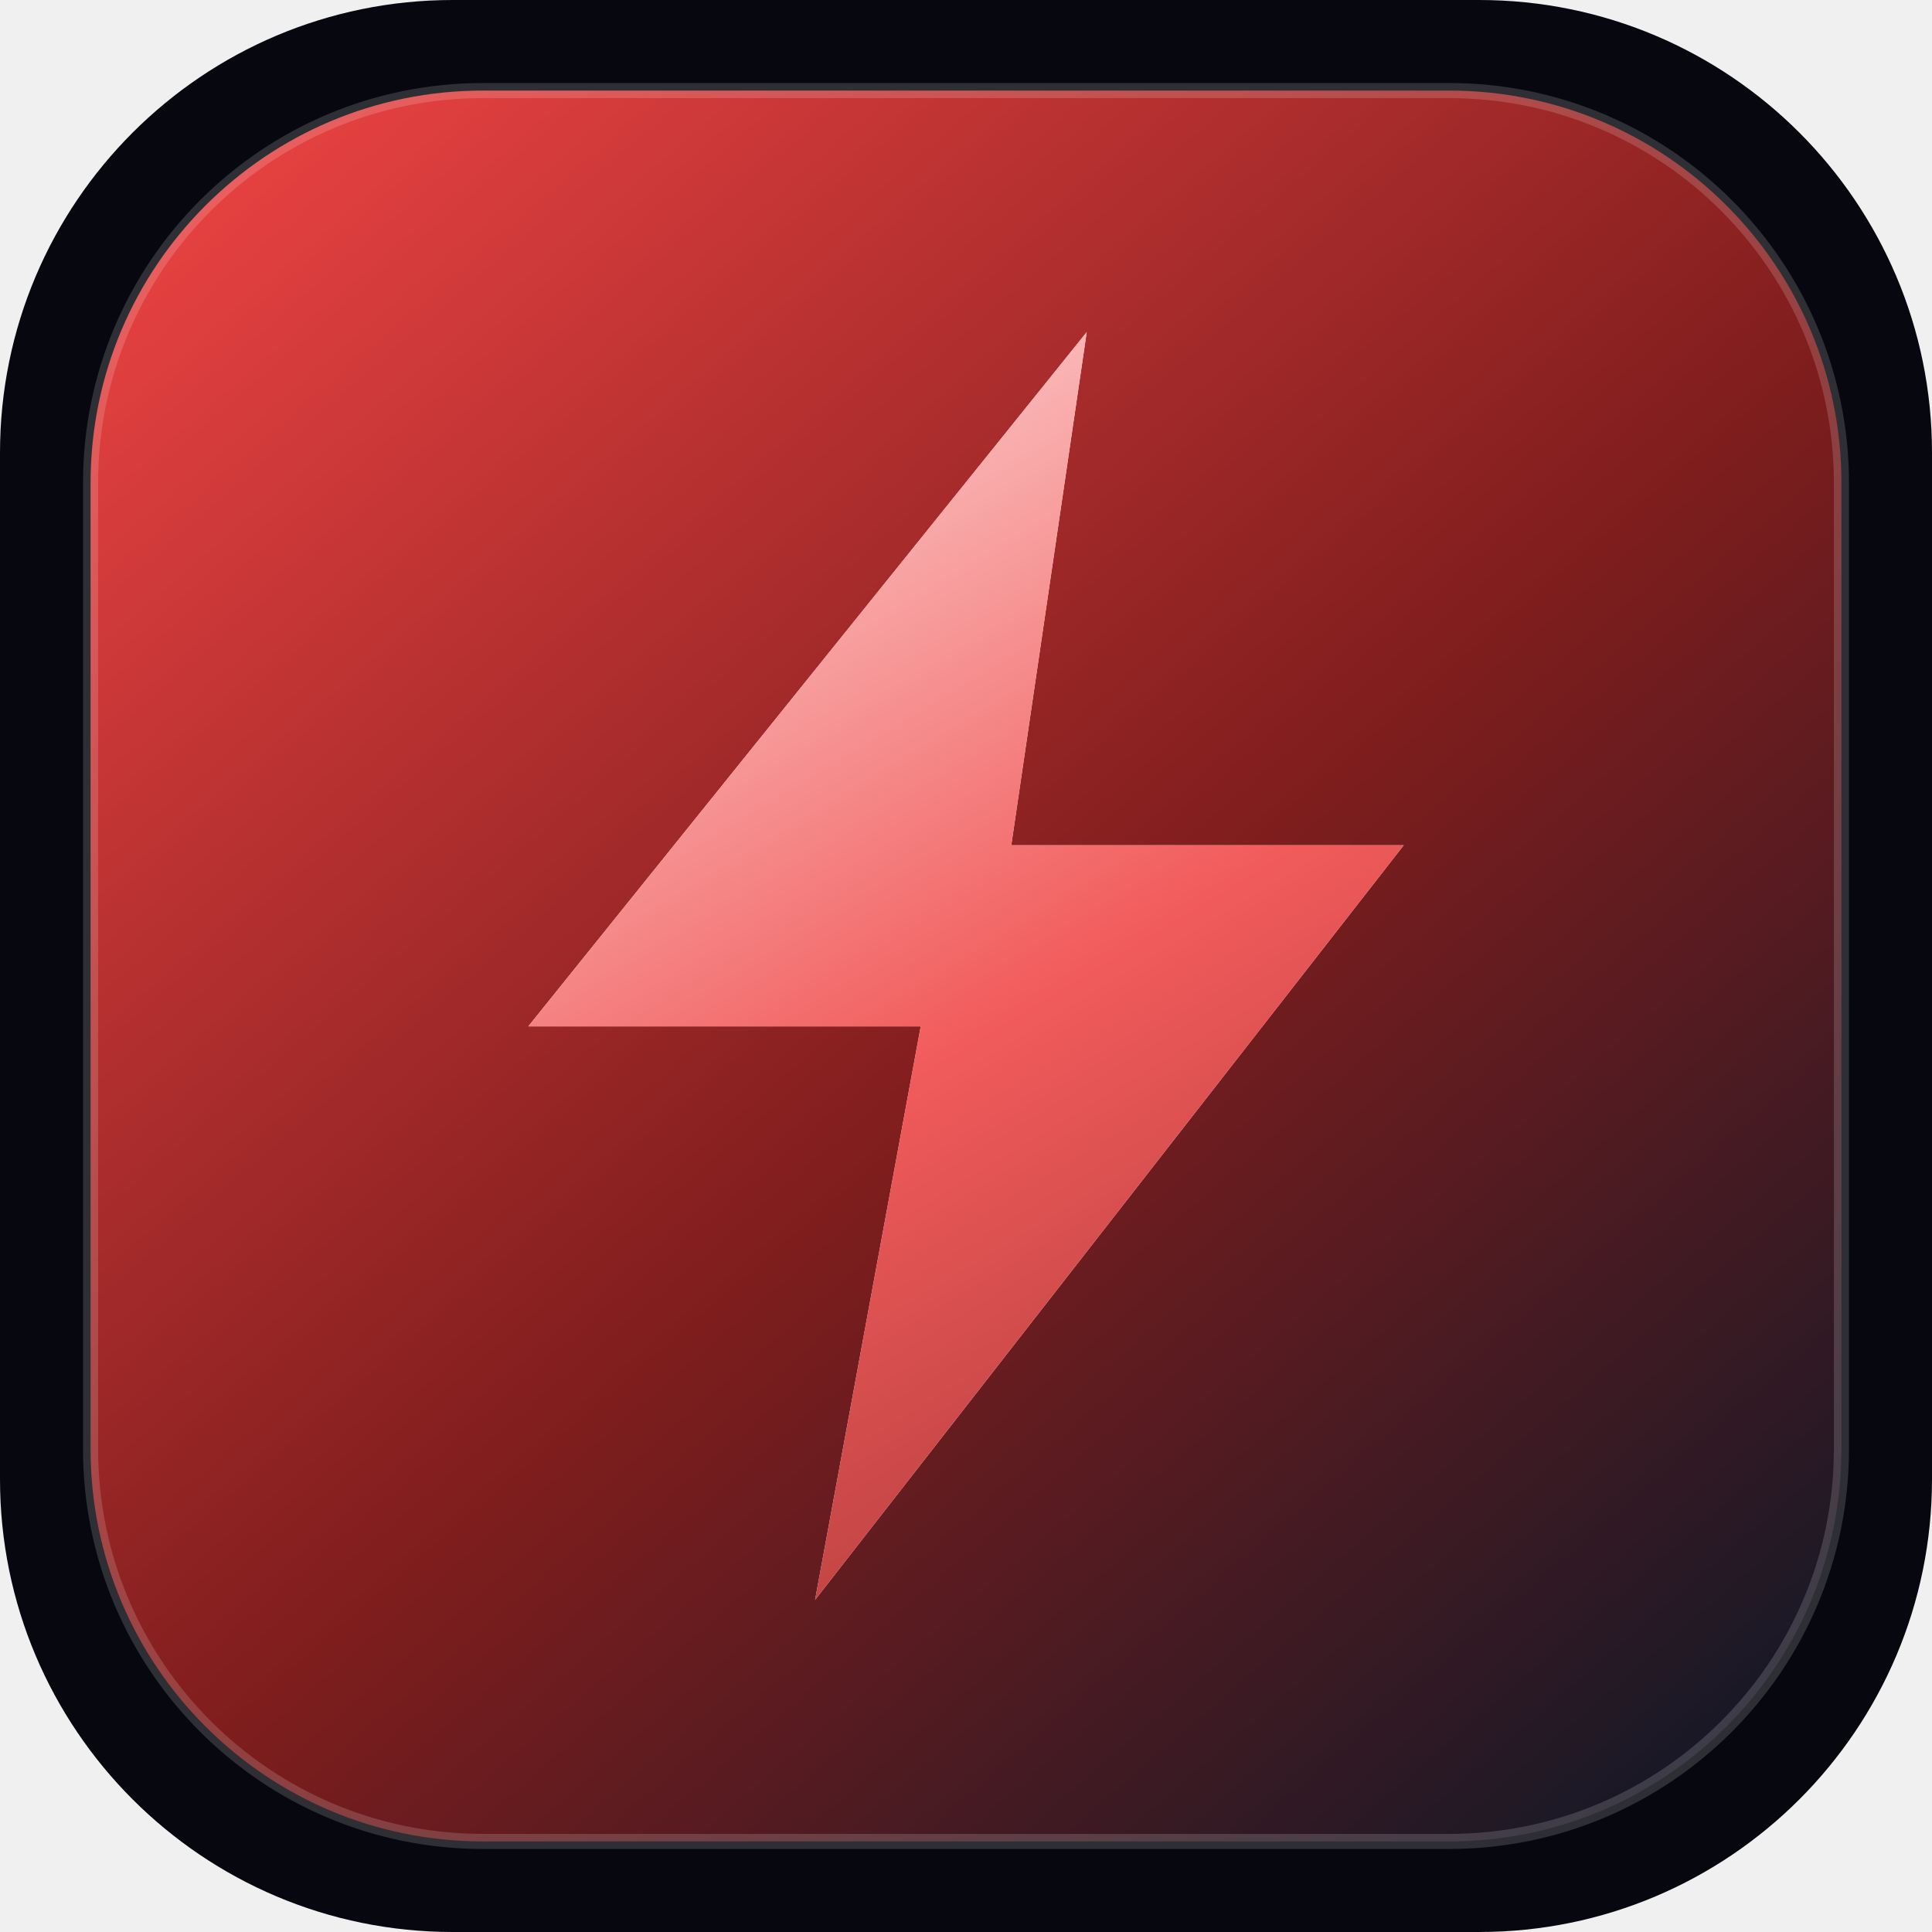
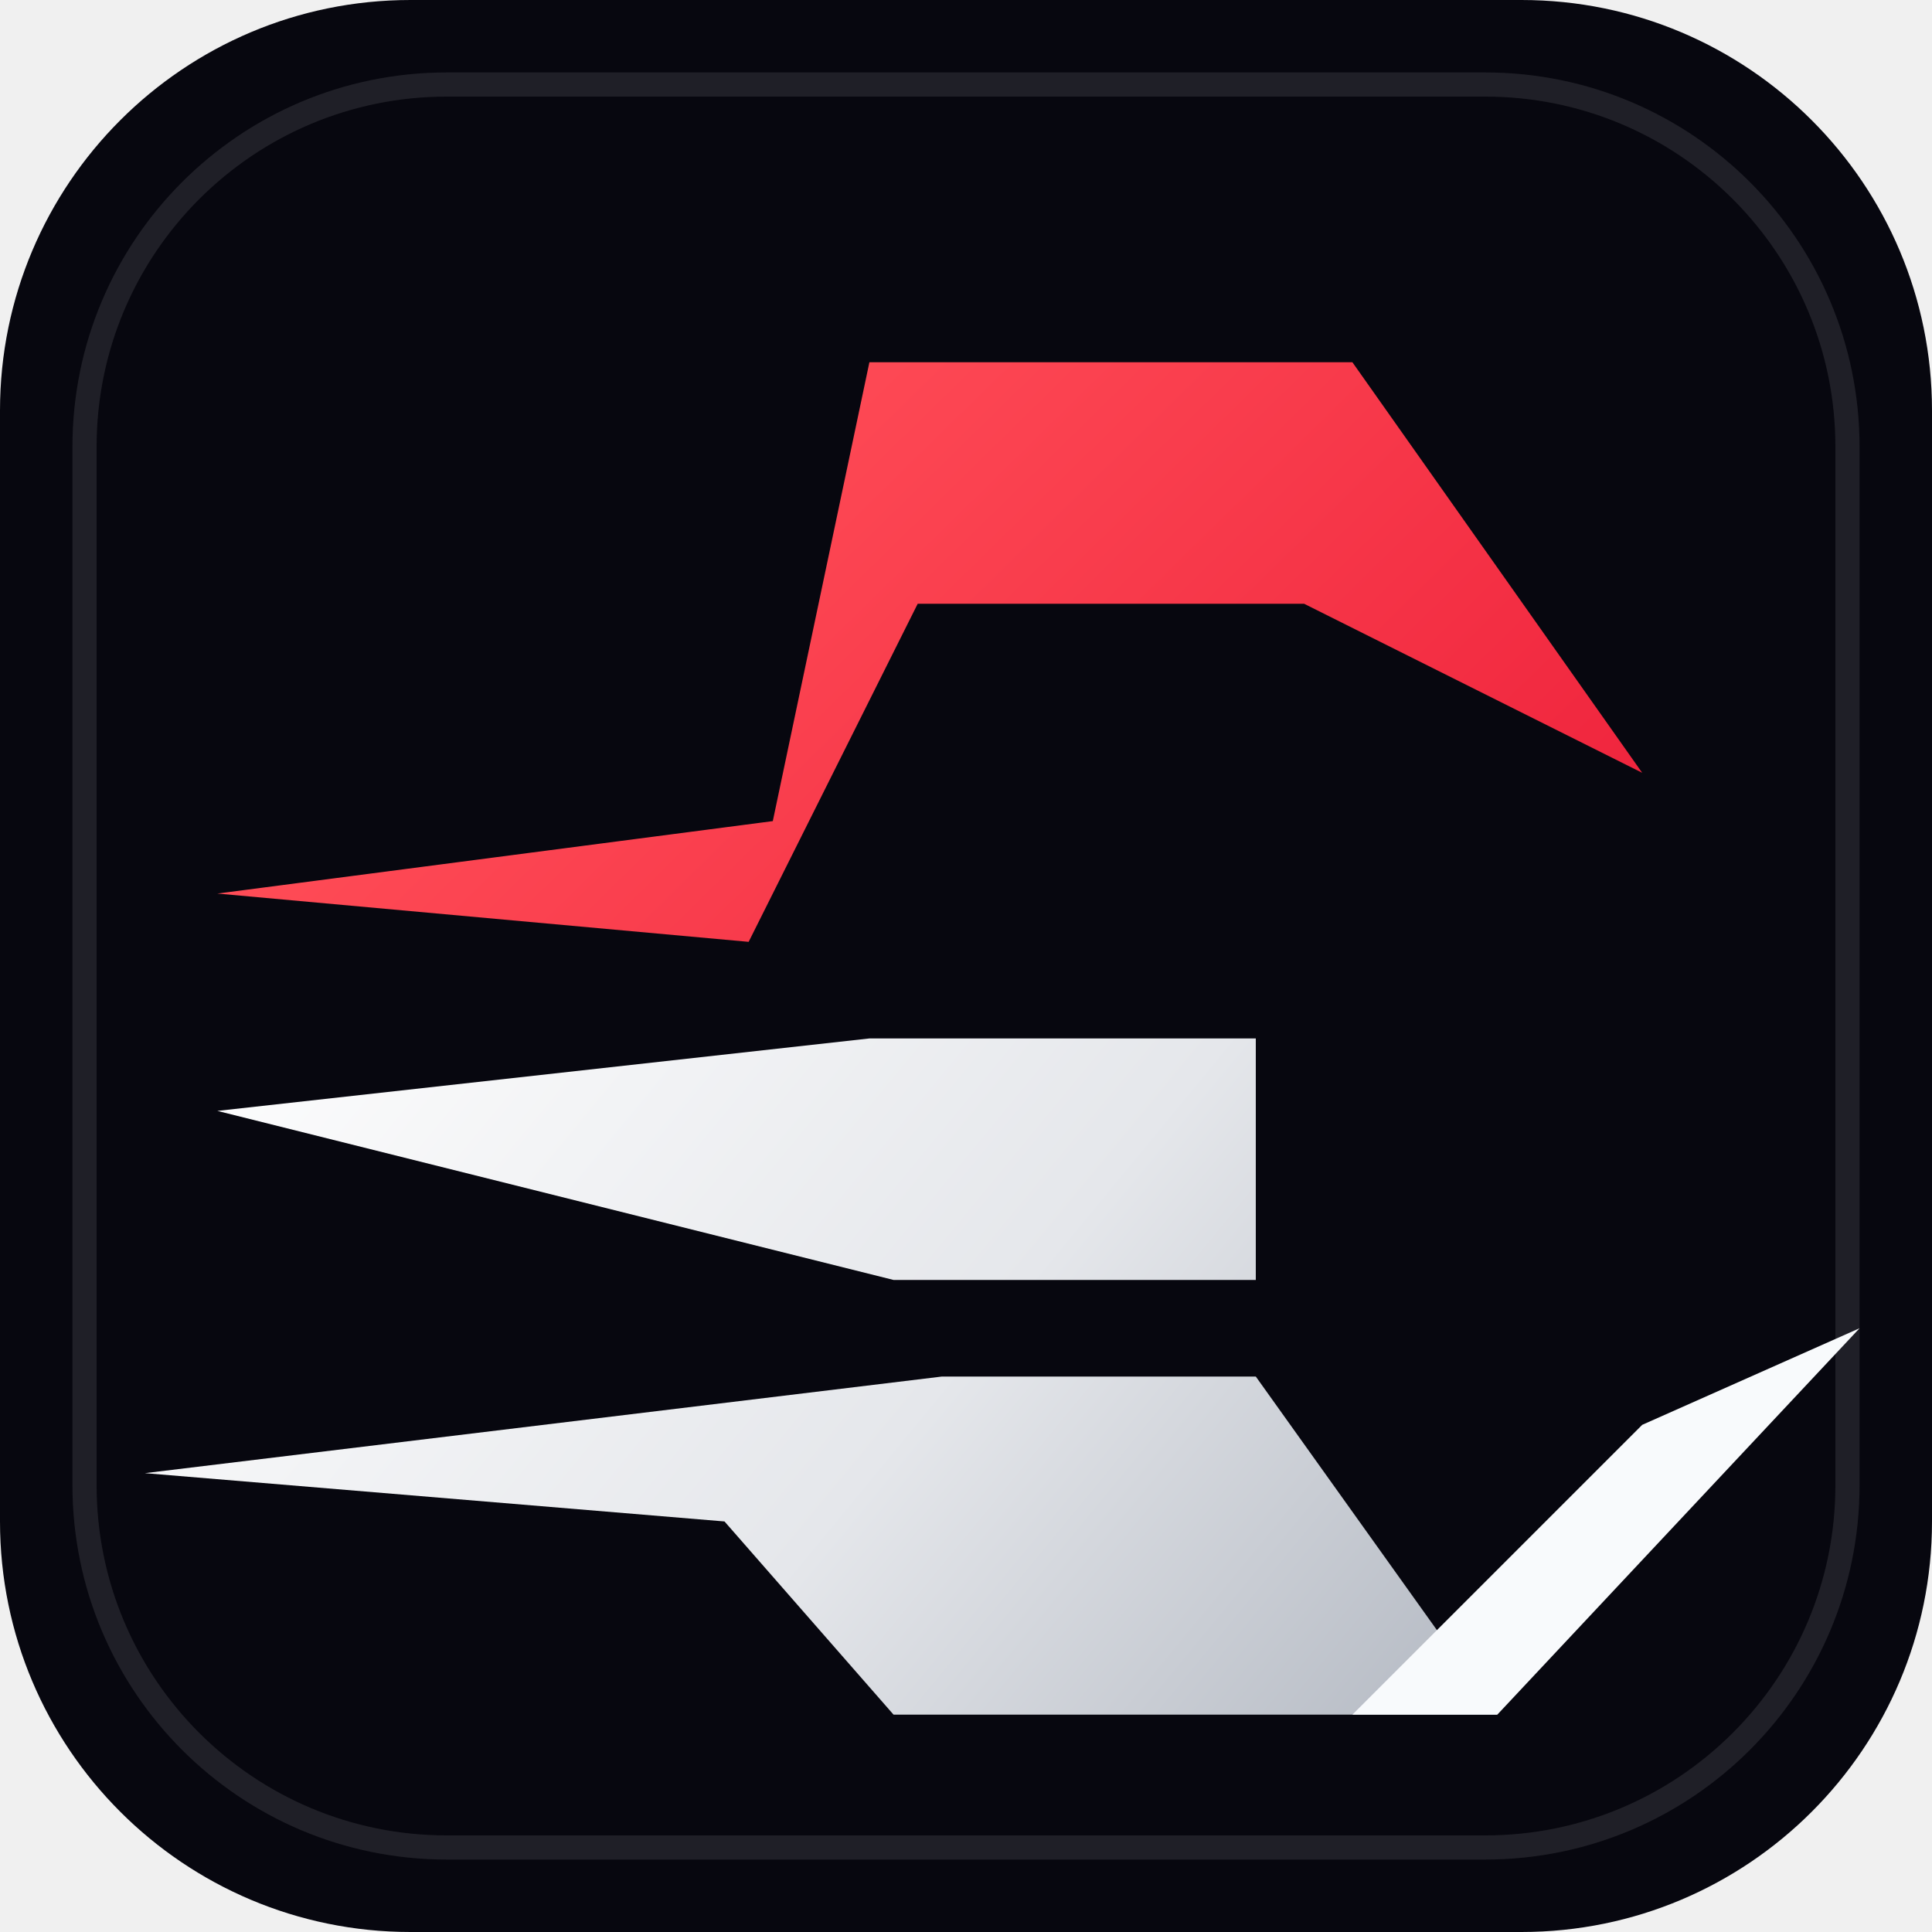
- <svg xmlns="http://www.w3.org/2000/svg" width="128" height="128" viewBox="0 0 128 128" fill="none">
-   <rect width="128" height="128" rx="30" fill="#07070F" />
-   <rect x="6" y="6" width="116" height="116" rx="26" fill="url(#g)" stroke="rgba(255,255,255,.16)" />
-   <path d="M72 22L35 68h26l-7 38 39-50H67l5-34Z" fill="white" />
-   <path d="M72 22L35 68h26l-7 38 39-50H67l5-34Z" fill="url(#r)" fill-opacity=".88" />
+ <svg xmlns="http://www.w3.org/2000/svg" width="160" height="160" viewBox="0 0 160 160" fill="none" role="img" aria-labelledby="title desc">
+   <rect width="160" height="160" rx="34" fill="#07070F" />
+   <rect x="7" y="7" width="146" height="146" rx="30" stroke="rgba(255,255,255,0.10)" stroke-width="2" />
  <defs>
-     <linearGradient id="g" x1="12" y1="5" x2="113" y2="122" gradientUnits="userSpaceOnUse">
-       <stop stop-color="#EF4444" />
-       <stop offset=".55" stop-color="#7F1D1D" />
-       <stop offset="1" stop-color="#111827" />
-     </linearGradient>
-     <linearGradient id="r" x1="38" y1="20" x2="90" y2="106" gradientUnits="userSpaceOnUse">
-       <stop stop-color="#FEE2E2" />
-       <stop offset=".55" stop-color="#EF4444" />
+     <linearGradient id="red" x1="34" y1="30" x2="138" y2="136" gradientUnits="userSpaceOnUse">
+       <stop stop-color="#FF4D57" />
+       <stop offset="0.55" stop-color="#EF233C" />
      <stop offset="1" stop-color="#991B1B" />
    </linearGradient>
+     <linearGradient id="steel" x1="24" y1="40" x2="138" y2="134" gradientUnits="userSpaceOnUse">
+       <stop stop-color="#FFFFFF" />
+       <stop offset="0.48" stop-color="#E5E7EB" />
+       <stop offset="1" stop-color="#9CA3AF" />
+     </linearGradient>
  </defs>
+   <g transform="translate(12 14)">
+     <path d="M60 16H100L124 50L96 36H64L50 64L6 60L52 54L60 16Z" fill="url(#red)" />
+     <path d="M6 78L60 72H92V92H62L6 78Z" fill="url(#steel)" />
+     <path d="M0 108L66 100H92L112 128H62L48 112L0 108Z" fill="url(#steel)" />
+     <path d="M112 128L142 96L124 104L100 128H112Z" fill="#F8FAFC" />
+   </g>
</svg>
